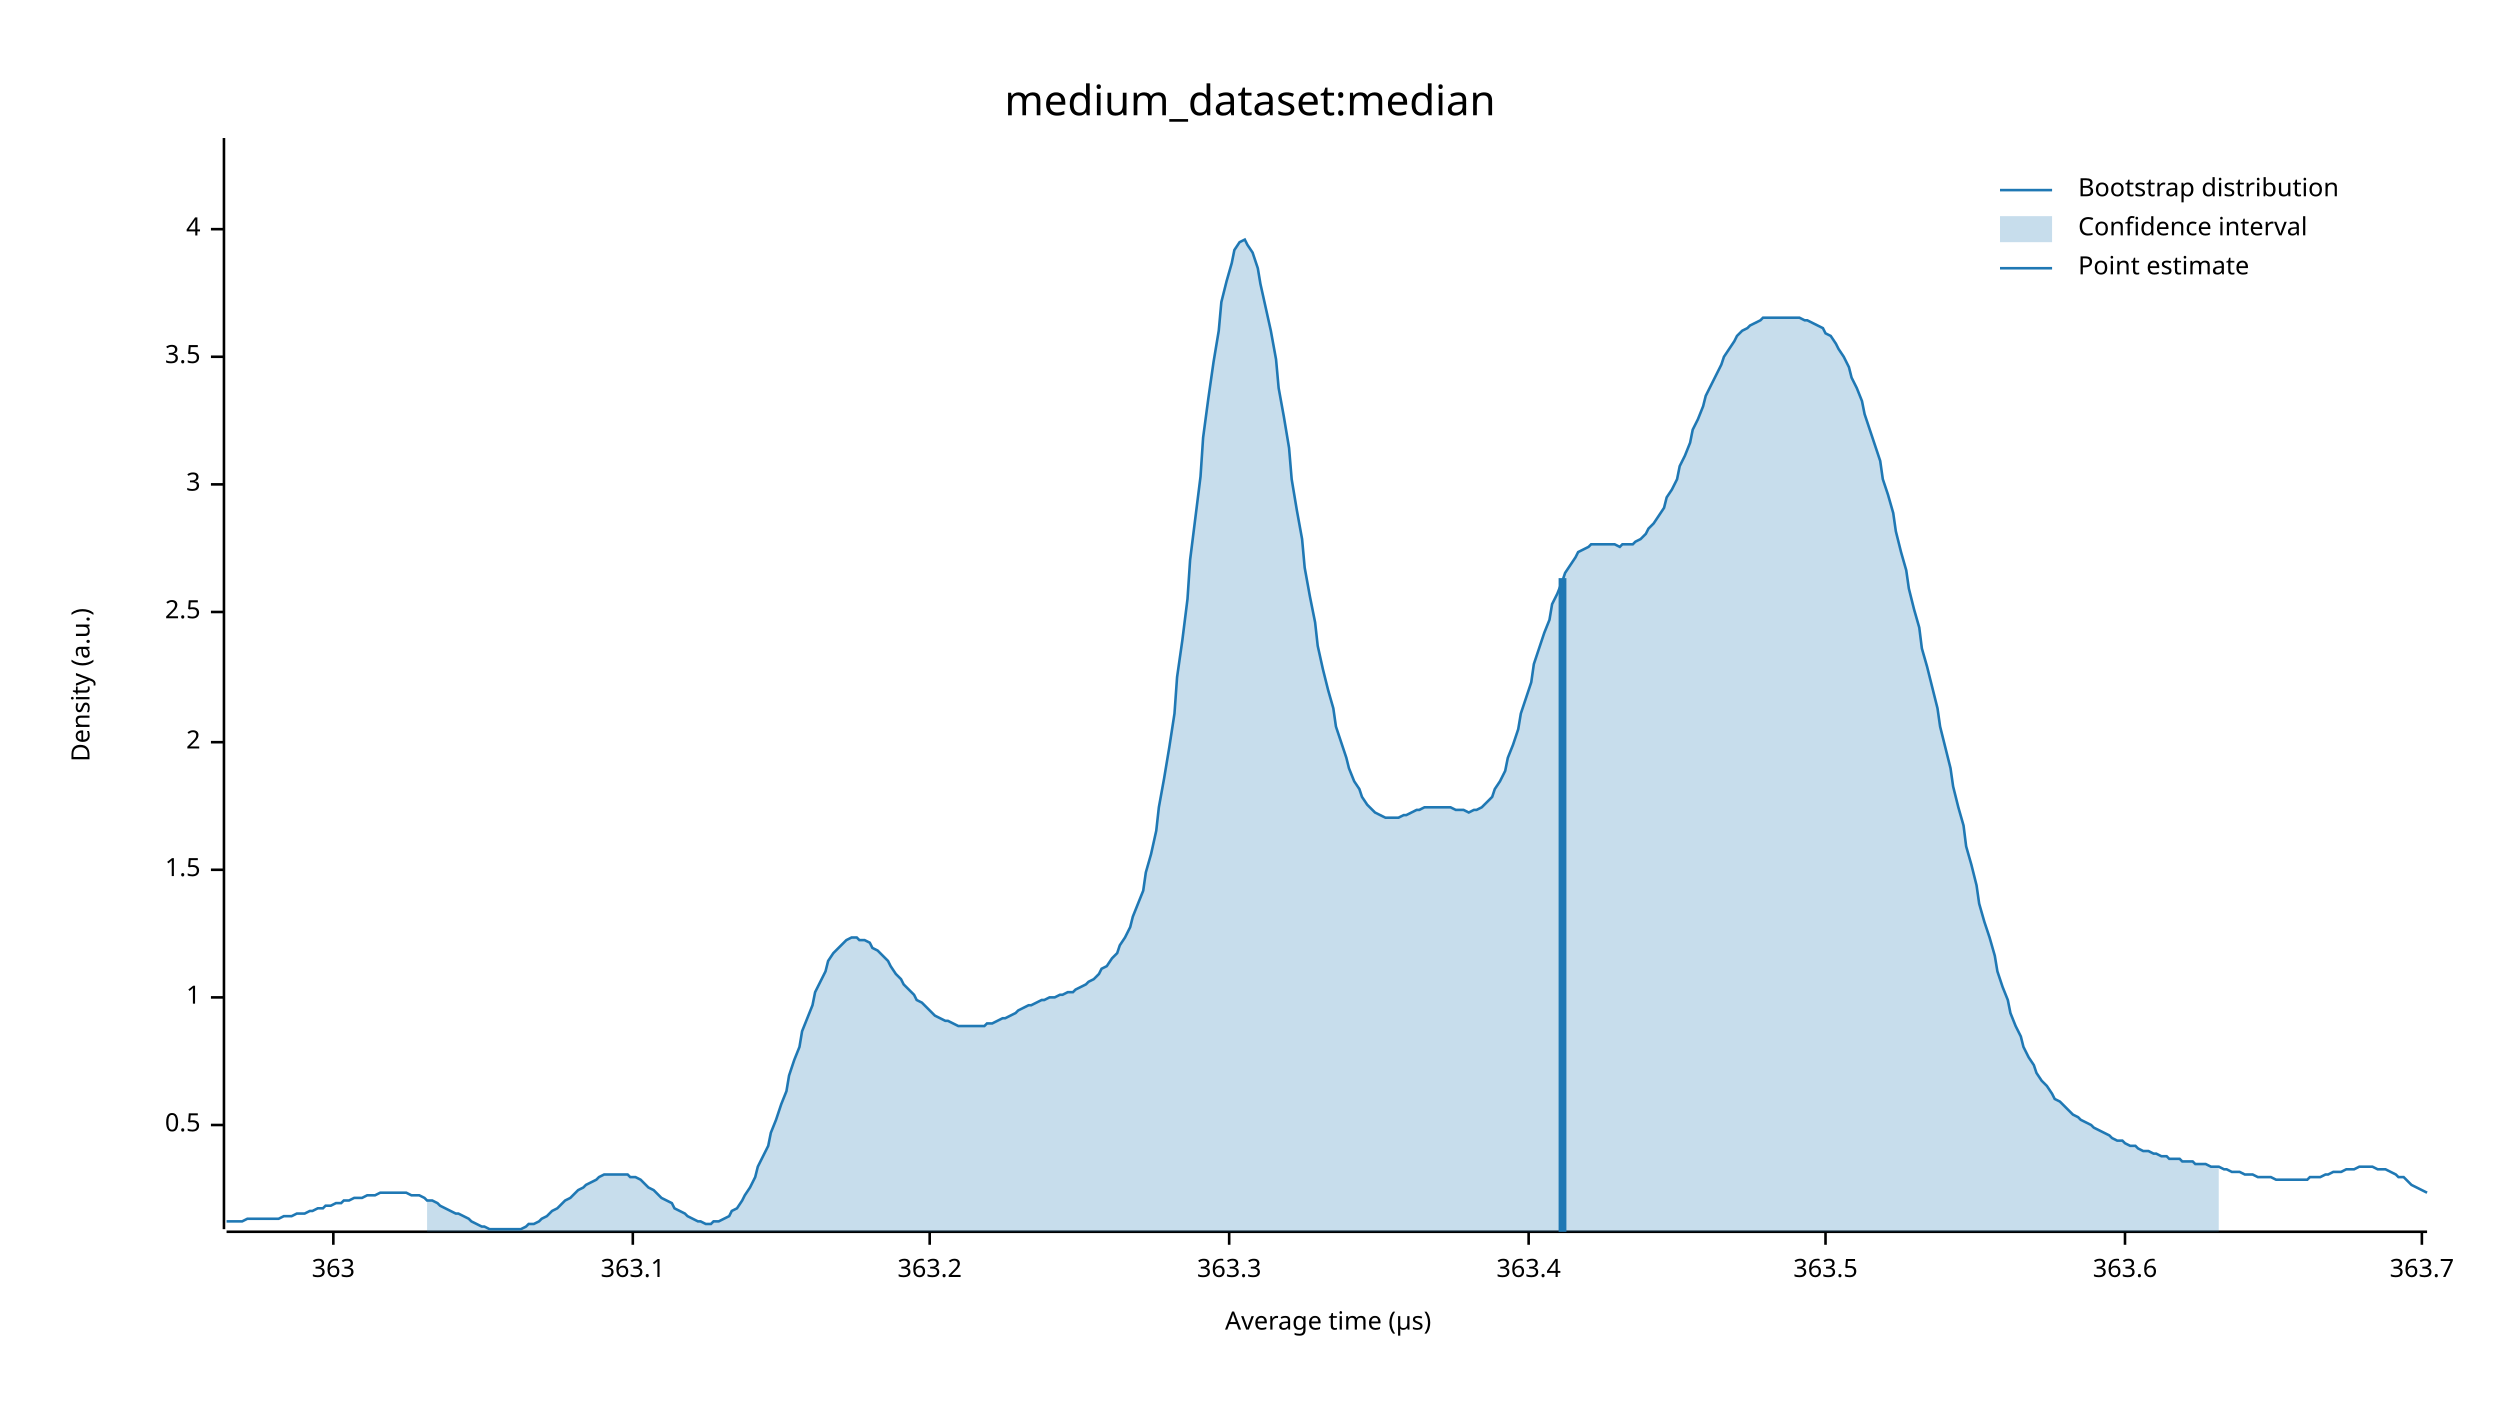
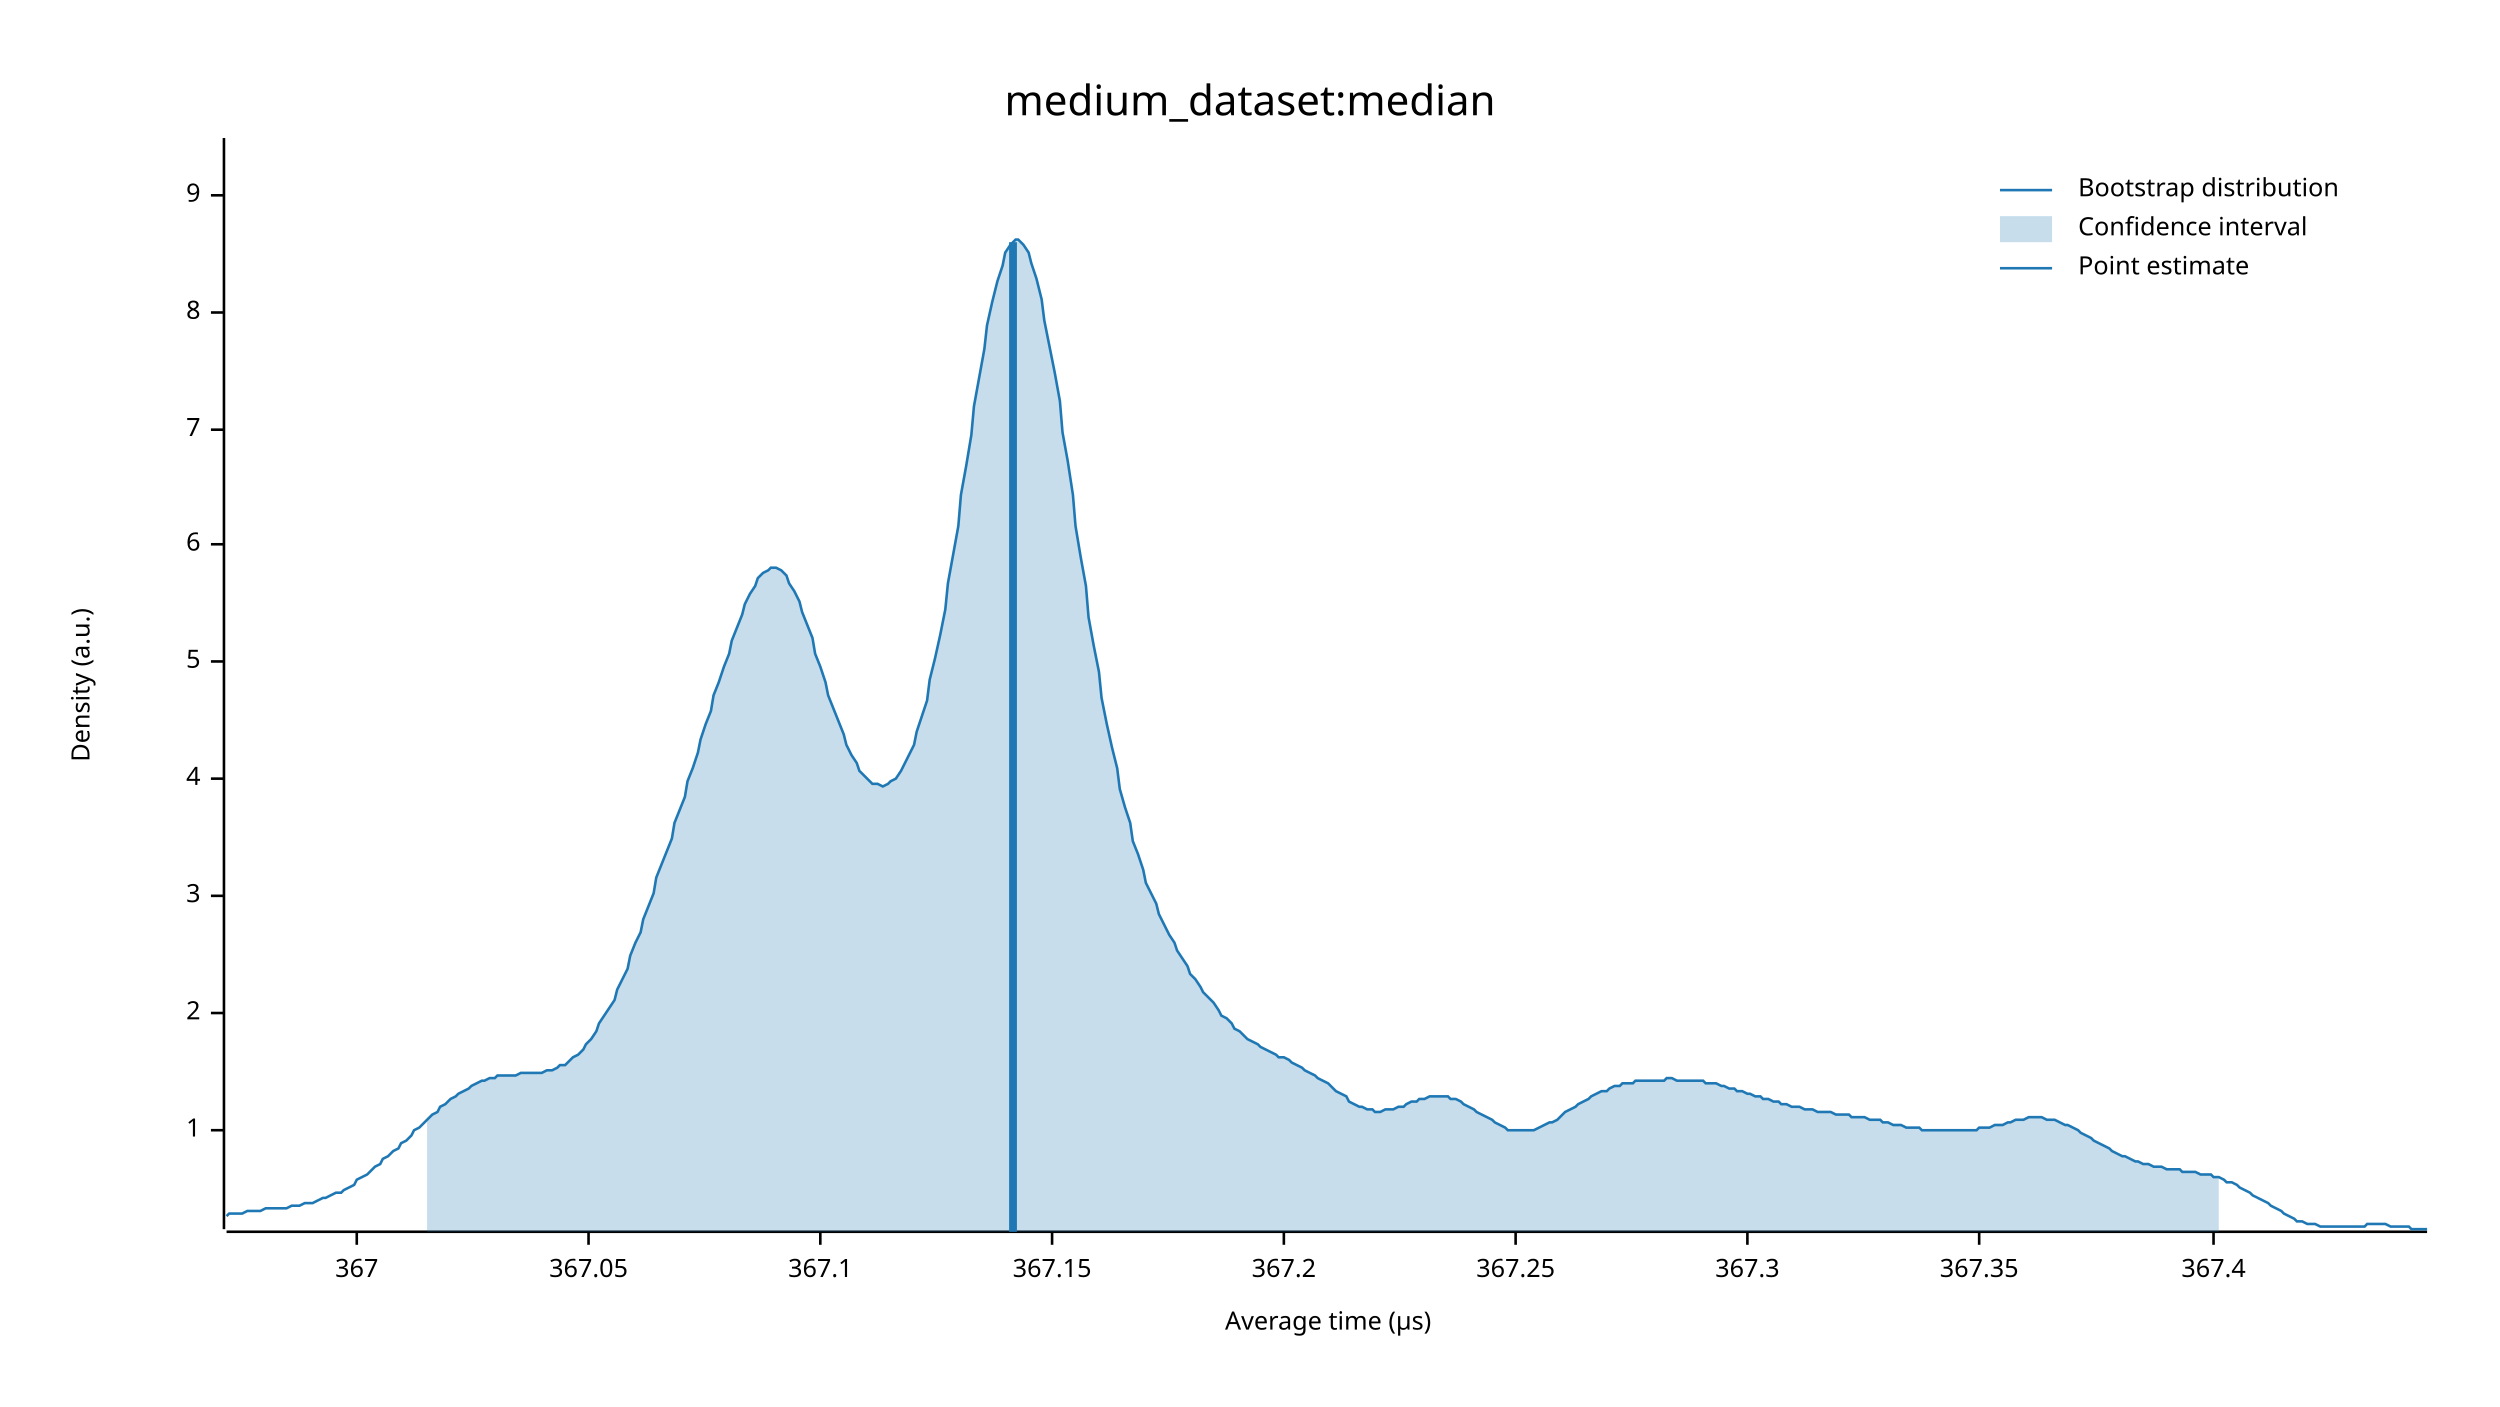
<svg xmlns="http://www.w3.org/2000/svg" width="960" height="540" viewBox="0 0 960 540">
  <text x="480" y="32" dy="0.76em" text-anchor="middle" font-family="sans-serif" font-size="16.129" opacity="1" fill="#000000">
medium_dataset:median
</text>
  <text x="27" y="263" dy="0.76em" text-anchor="middle" font-family="sans-serif" font-size="9.677" opacity="1" fill="#000000" transform="rotate(270, 27, 263)">
Density (a.u.)
</text>
  <text x="510" y="513" dy="-0.5ex" text-anchor="middle" font-family="sans-serif" font-size="9.677" opacity="1" fill="#000000">
Average time (µs)
</text>
  <polyline fill="none" opacity="1" stroke="#000000" stroke-width="1" points="86,53 86,472 " />
-   <text x="77" y="432" dy="0.5ex" text-anchor="end" font-family="sans-serif" font-size="9.677" opacity="1" fill="#000000">
- 0.5
- </text>
-   <polyline fill="none" opacity="1" stroke="#000000" stroke-width="1" points="81,432 86,432 " />
-   <text x="77" y="383" dy="0.5ex" text-anchor="end" font-family="sans-serif" font-size="9.677" opacity="1" fill="#000000">
+   <text x="77" y="434" dy="0.5ex" text-anchor="end" font-family="sans-serif" font-size="9.677" opacity="1" fill="#000000">
1
</text>
-   <polyline fill="none" opacity="1" stroke="#000000" stroke-width="1" points="81,383 86,383 " />
-   <text x="77" y="334" dy="0.5ex" text-anchor="end" font-family="sans-serif" font-size="9.677" opacity="1" fill="#000000">
- 1.5
- </text>
-   <polyline fill="none" opacity="1" stroke="#000000" stroke-width="1" points="81,334 86,334 " />
-   <text x="77" y="285" dy="0.5ex" text-anchor="end" font-family="sans-serif" font-size="9.677" opacity="1" fill="#000000">
+   <polyline fill="none" opacity="1" stroke="#000000" stroke-width="1" points="81,434 86,434 " />
+   <text x="77" y="389" dy="0.5ex" text-anchor="end" font-family="sans-serif" font-size="9.677" opacity="1" fill="#000000">
2
</text>
-   <polyline fill="none" opacity="1" stroke="#000000" stroke-width="1" points="81,285 86,285 " />
-   <text x="77" y="235" dy="0.5ex" text-anchor="end" font-family="sans-serif" font-size="9.677" opacity="1" fill="#000000">
- 2.5
- </text>
-   <polyline fill="none" opacity="1" stroke="#000000" stroke-width="1" points="81,235 86,235 " />
-   <text x="77" y="186" dy="0.5ex" text-anchor="end" font-family="sans-serif" font-size="9.677" opacity="1" fill="#000000">
+   <polyline fill="none" opacity="1" stroke="#000000" stroke-width="1" points="81,389 86,389 " />
+   <text x="77" y="344" dy="0.5ex" text-anchor="end" font-family="sans-serif" font-size="9.677" opacity="1" fill="#000000">
3
</text>
-   <polyline fill="none" opacity="1" stroke="#000000" stroke-width="1" points="81,186 86,186 " />
-   <text x="77" y="137" dy="0.5ex" text-anchor="end" font-family="sans-serif" font-size="9.677" opacity="1" fill="#000000">
- 3.5
- </text>
-   <polyline fill="none" opacity="1" stroke="#000000" stroke-width="1" points="81,137 86,137 " />
-   <text x="77" y="88" dy="0.5ex" text-anchor="end" font-family="sans-serif" font-size="9.677" opacity="1" fill="#000000">
+   <polyline fill="none" opacity="1" stroke="#000000" stroke-width="1" points="81,344 86,344 " />
+   <text x="77" y="299" dy="0.5ex" text-anchor="end" font-family="sans-serif" font-size="9.677" opacity="1" fill="#000000">
4
</text>
-   <polyline fill="none" opacity="1" stroke="#000000" stroke-width="1" points="81,88 86,88 " />
+   <polyline fill="none" opacity="1" stroke="#000000" stroke-width="1" points="81,299 86,299 " />
+   <text x="77" y="254" dy="0.5ex" text-anchor="end" font-family="sans-serif" font-size="9.677" opacity="1" fill="#000000">
+ 5
+ </text>
+   <polyline fill="none" opacity="1" stroke="#000000" stroke-width="1" points="81,254 86,254 " />
+   <text x="77" y="209" dy="0.5ex" text-anchor="end" font-family="sans-serif" font-size="9.677" opacity="1" fill="#000000">
+ 6
+ </text>
+   <polyline fill="none" opacity="1" stroke="#000000" stroke-width="1" points="81,209 86,209 " />
+   <text x="77" y="165" dy="0.5ex" text-anchor="end" font-family="sans-serif" font-size="9.677" opacity="1" fill="#000000">
+ 7
+ </text>
+   <polyline fill="none" opacity="1" stroke="#000000" stroke-width="1" points="81,165 86,165 " />
+   <text x="77" y="120" dy="0.5ex" text-anchor="end" font-family="sans-serif" font-size="9.677" opacity="1" fill="#000000">
+ 8
+ </text>
+   <polyline fill="none" opacity="1" stroke="#000000" stroke-width="1" points="81,120 86,120 " />
+   <text x="77" y="75" dy="0.5ex" text-anchor="end" font-family="sans-serif" font-size="9.677" opacity="1" fill="#000000">
+ 9
+ </text>
+   <polyline fill="none" opacity="1" stroke="#000000" stroke-width="1" points="81,75 86,75 " />
  <polyline fill="none" opacity="1" stroke="#000000" stroke-width="1" points="87,473 932,473 " />
-   <text x="128" y="483" dy="0.76em" text-anchor="middle" font-family="sans-serif" font-size="9.677" opacity="1" fill="#000000">
- 363
+   <text x="137" y="483" dy="0.76em" text-anchor="middle" font-family="sans-serif" font-size="9.677" opacity="1" fill="#000000">
+ 367
</text>
-   <polyline fill="none" opacity="1" stroke="#000000" stroke-width="1" points="128,473 128,478 " />
-   <text x="243" y="483" dy="0.76em" text-anchor="middle" font-family="sans-serif" font-size="9.677" opacity="1" fill="#000000">
- 363.1
+   <polyline fill="none" opacity="1" stroke="#000000" stroke-width="1" points="137,473 137,478 " />
+   <text x="226" y="483" dy="0.76em" text-anchor="middle" font-family="sans-serif" font-size="9.677" opacity="1" fill="#000000">
+ 367.05
</text>
-   <polyline fill="none" opacity="1" stroke="#000000" stroke-width="1" points="243,473 243,478 " />
-   <text x="357" y="483" dy="0.76em" text-anchor="middle" font-family="sans-serif" font-size="9.677" opacity="1" fill="#000000">
- 363.2
+   <polyline fill="none" opacity="1" stroke="#000000" stroke-width="1" points="226,473 226,478 " />
+   <text x="315" y="483" dy="0.76em" text-anchor="middle" font-family="sans-serif" font-size="9.677" opacity="1" fill="#000000">
+ 367.1
</text>
-   <polyline fill="none" opacity="1" stroke="#000000" stroke-width="1" points="357,473 357,478 " />
-   <text x="472" y="483" dy="0.76em" text-anchor="middle" font-family="sans-serif" font-size="9.677" opacity="1" fill="#000000">
- 363.3
+   <polyline fill="none" opacity="1" stroke="#000000" stroke-width="1" points="315,473 315,478 " />
+   <text x="404" y="483" dy="0.76em" text-anchor="middle" font-family="sans-serif" font-size="9.677" opacity="1" fill="#000000">
+ 367.15
</text>
-   <polyline fill="none" opacity="1" stroke="#000000" stroke-width="1" points="472,473 472,478 " />
-   <text x="587" y="483" dy="0.76em" text-anchor="middle" font-family="sans-serif" font-size="9.677" opacity="1" fill="#000000">
- 363.4
+   <polyline fill="none" opacity="1" stroke="#000000" stroke-width="1" points="404,473 404,478 " />
+   <text x="493" y="483" dy="0.76em" text-anchor="middle" font-family="sans-serif" font-size="9.677" opacity="1" fill="#000000">
+ 367.2
</text>
-   <polyline fill="none" opacity="1" stroke="#000000" stroke-width="1" points="587,473 587,478 " />
-   <text x="701" y="483" dy="0.76em" text-anchor="middle" font-family="sans-serif" font-size="9.677" opacity="1" fill="#000000">
- 363.5
+   <polyline fill="none" opacity="1" stroke="#000000" stroke-width="1" points="493,473 493,478 " />
+   <text x="582" y="483" dy="0.76em" text-anchor="middle" font-family="sans-serif" font-size="9.677" opacity="1" fill="#000000">
+ 367.25
</text>
-   <polyline fill="none" opacity="1" stroke="#000000" stroke-width="1" points="701,473 701,478 " />
-   <text x="816" y="483" dy="0.76em" text-anchor="middle" font-family="sans-serif" font-size="9.677" opacity="1" fill="#000000">
- 363.6
+   <polyline fill="none" opacity="1" stroke="#000000" stroke-width="1" points="582,473 582,478 " />
+   <text x="671" y="483" dy="0.76em" text-anchor="middle" font-family="sans-serif" font-size="9.677" opacity="1" fill="#000000">
+ 367.3
</text>
-   <polyline fill="none" opacity="1" stroke="#000000" stroke-width="1" points="816,473 816,478 " />
-   <text x="930" y="483" dy="0.76em" text-anchor="middle" font-family="sans-serif" font-size="9.677" opacity="1" fill="#000000">
- 363.7
+   <polyline fill="none" opacity="1" stroke="#000000" stroke-width="1" points="671,473 671,478 " />
+   <text x="760" y="483" dy="0.76em" text-anchor="middle" font-family="sans-serif" font-size="9.677" opacity="1" fill="#000000">
+ 367.35
</text>
-   <polyline fill="none" opacity="1" stroke="#000000" stroke-width="1" points="930,473 930,478 " />
-   <polyline fill="none" opacity="1" stroke="#1F78B4" stroke-width="1" points="87,469 88,469 90,469 92,469 93,469 95,468 97,468 98,468 100,468 102,468 103,468 105,468 107,468 109,467 110,467 112,467 114,466 115,466 117,466 119,465 120,465 122,464 124,464 125,463 127,463 129,462 131,462 132,461 134,461 136,460 137,460 139,460 141,459 142,459 144,459 146,458 147,458 149,458 151,458 153,458 154,458 156,458 158,459 159,459 161,459 163,460 164,461 166,461 168,462 169,463 171,464 173,465 175,466 176,466 178,467 180,468 181,469 183,470 185,471 186,471 188,472 190,472 191,472 193,472 195,472 197,472 198,472 200,472 202,471 203,470 205,470 207,469 208,468 210,467 212,465 214,464 215,463 217,461 219,460 220,459 222,457 224,456 225,455 227,454 229,453 230,452 232,451 234,451 236,451 237,451 239,451 241,451 242,452 244,452 246,453 247,454 249,456 251,457 252,458 254,460 256,461 258,462 259,464 261,465 263,466 264,467 266,468 268,469 269,469 271,470 273,470 274,469 276,469 278,468 280,467 281,465 283,464 285,461 286,459 288,456 290,452 291,448 293,444 295,440 296,435 298,430 300,424 302,419 303,413 305,407 307,402 308,396 310,391 312,386 313,381 315,377 317,373 318,369 320,366 322,364 324,362 325,361 327,360 329,360 330,361 332,361 334,362 335,364 337,365 339,367 341,369 342,371 344,374 346,376 347,378 349,380 351,382 352,384 354,385 356,387 357,388 359,390 361,391 363,392 364,392 366,393 368,394 369,394 371,394 373,394 374,394 376,394 378,394 379,393 381,393 383,392 385,391 386,391 388,390 390,389 391,388 393,387 395,386 396,386 398,385 400,384 401,384 403,383 405,383 407,382 408,382 410,381 412,381 413,380 415,379 417,378 418,377 420,376 422,374 423,372 425,371 427,368 429,366 430,363 432,360 434,356 435,352 437,347 439,342 440,335 442,328 444,319 445,310 447,299 449,287 451,274 452,260 454,246 456,230 457,215 459,199 461,183 462,168 464,153 466,139 468,127 469,116 471,108 473,101 474,96 476,93 478,92 479,94 481,97 483,103 484,109 486,118 488,127 490,138 491,149 493,160 495,172 496,184 498,196 500,207 501,218 503,229 505,239 506,248 508,257 510,265 512,272 513,279 515,285 517,291 518,295 520,300 522,303 523,306 525,309 527,311 528,312 530,313 532,314 534,314 535,314 537,314 539,313 540,313 542,312 544,311 545,311 547,310 549,310 550,310 552,310 554,310 556,310 557,310 559,311 561,311 562,311 564,312 566,311 567,311 569,310 571,308 573,306 574,303 576,300 578,296 579,291 581,286 583,280 584,274 586,268 588,262 589,255 591,249 593,243 595,238 596,232 598,228 600,223 601,220 603,217 605,214 606,212 608,211 610,210 611,209 613,209 615,209 617,209 618,209 620,209 622,210 623,209 625,209 627,209 628,208 630,207 632,205 633,203 635,201 637,198 639,195 640,191 642,188 644,184 645,179 647,175 649,170 650,165 652,161 654,156 655,152 657,148 659,144 661,140 662,137 664,134 666,131 667,129 669,127 671,126 672,125 674,124 676,123 677,122 679,122 681,122 683,122 684,122 686,122 688,122 689,122 691,122 693,123 694,123 696,124 698,125 700,126 701,128 703,129 705,132 706,134 708,137 710,141 711,145 713,149 715,154 716,159 718,165 720,171 722,177 723,184 725,190 727,197 728,204 730,212 732,219 733,226 735,234 737,241 738,249 740,256 742,264 744,272 745,279 747,287 749,295 750,302 752,310 754,317 755,325 757,332 759,340 760,347 762,354 764,360 766,367 767,373 769,379 771,384 772,389 774,394 776,398 777,402 779,406 781,409 782,412 784,415 786,417 788,420 789,422 791,423 793,425 794,426 796,428 798,429 799,430 801,431 803,432 804,433 806,434 808,435 810,436 811,437 813,438 815,438 816,439 818,440 820,440 821,441 823,442 825,442 827,443 828,443 830,444 832,444 833,445 835,445 837,445 838,446 840,446 842,446 843,447 845,447 847,447 849,448 850,448 852,448 854,449 855,449 857,450 859,450 860,450 862,451 864,451 865,451 867,452 869,452 871,452 872,452 874,453 876,453 877,453 879,453 881,453 882,453 884,453 886,453 887,452 889,452 891,452 893,451 894,451 896,450 898,450 899,450 901,449 903,449 904,449 906,448 908,448 909,448 911,448 913,449 915,449 916,449 918,450 920,451 921,452 923,452 925,454 926,455 928,456 930,457 932,458 " />
-   <polygon opacity="0.25" fill="#1F78B4" points="164,461 166,461 168,462 169,463 171,464 173,465 175,466 176,466 178,467 180,468 181,469 183,470 185,471 186,471 188,472 190,472 191,472 193,472 195,472 197,472 198,472 200,472 202,471 203,470 205,470 207,469 208,468 210,467 212,465 214,464 215,463 217,461 219,460 220,459 222,457 224,456 225,455 227,454 229,453 230,452 232,451 234,451 236,451 237,451 239,451 241,451 242,452 244,452 246,453 247,454 249,456 251,457 252,458 254,460 256,461 258,462 259,464 261,465 263,466 264,467 266,468 268,469 269,469 271,470 273,470 274,469 276,469 278,468 280,467 281,465 283,464 285,461 286,459 288,456 290,452 291,448 293,444 295,440 296,435 298,430 300,424 302,419 303,413 305,407 307,402 308,396 310,391 312,386 313,381 315,377 317,373 318,369 320,366 322,364 324,362 325,361 327,360 329,360 330,361 332,361 334,362 335,364 337,365 339,367 341,369 342,371 344,374 346,376 347,378 349,380 351,382 352,384 354,385 356,387 357,388 359,390 361,391 363,392 364,392 366,393 368,394 369,394 371,394 373,394 374,394 376,394 378,394 379,393 381,393 383,392 385,391 386,391 388,390 390,389 391,388 393,387 395,386 396,386 398,385 400,384 401,384 403,383 405,383 407,382 408,382 410,381 412,381 413,380 415,379 417,378 418,377 420,376 422,374 423,372 425,371 427,368 429,366 430,363 432,360 434,356 435,352 437,347 439,342 440,335 442,328 444,319 445,310 447,299 449,287 451,274 452,260 454,246 456,230 457,215 459,199 461,183 462,168 464,153 466,139 468,127 469,116 471,108 473,101 474,96 476,93 478,92 479,94 481,97 483,103 484,109 486,118 488,127 490,138 491,149 493,160 495,172 496,184 498,196 500,207 501,218 503,229 505,239 506,248 508,257 510,265 512,272 513,279 515,285 517,291 518,295 520,300 522,303 523,306 525,309 527,311 528,312 530,313 532,314 534,314 535,314 537,314 539,313 540,313 542,312 544,311 545,311 547,310 549,310 550,310 552,310 554,310 556,310 557,310 559,311 561,311 562,311 564,312 566,311 567,311 569,310 571,308 573,306 574,303 576,300 578,296 579,291 581,286 583,280 584,274 586,268 588,262 589,255 591,249 593,243 595,238 596,232 598,228 600,223 601,220 603,217 605,214 606,212 608,211 610,210 611,209 613,209 615,209 617,209 618,209 620,209 622,210 623,209 625,209 627,209 628,208 630,207 632,205 633,203 635,201 637,198 639,195 640,191 642,188 644,184 645,179 647,175 649,170 650,165 652,161 654,156 655,152 657,148 659,144 661,140 662,137 664,134 666,131 667,129 669,127 671,126 672,125 674,124 676,123 677,122 679,122 681,122 683,122 684,122 686,122 688,122 689,122 691,122 693,123 694,123 696,124 698,125 700,126 701,128 703,129 705,132 706,134 708,137 710,141 711,145 713,149 715,154 716,159 718,165 720,171 722,177 723,184 725,190 727,197 728,204 730,212 732,219 733,226 735,234 737,241 738,249 740,256 742,264 744,272 745,279 747,287 749,295 750,302 752,310 754,317 755,325 757,332 759,340 760,347 762,354 764,360 766,367 767,373 769,379 771,384 772,389 774,394 776,398 777,402 779,406 781,409 782,412 784,415 786,417 788,420 789,422 791,423 793,425 794,426 796,428 798,429 799,430 801,431 803,432 804,433 806,434 808,435 810,436 811,437 813,438 815,438 816,439 818,440 820,440 821,441 823,442 825,442 827,443 828,443 830,444 832,444 833,445 835,445 837,445 838,446 840,446 842,446 843,447 845,447 847,447 849,448 850,448 852,448 852,473 164,473 " />
-   <polyline fill="none" opacity="1" stroke="#1F78B4" stroke-width="3" points="600,473 600,222 " />
+   <polyline fill="none" opacity="1" stroke="#000000" stroke-width="1" points="760,473 760,478 " />
+   <text x="850" y="483" dy="0.76em" text-anchor="middle" font-family="sans-serif" font-size="9.677" opacity="1" fill="#000000">
+ 367.4
+ </text>
+   <polyline fill="none" opacity="1" stroke="#000000" stroke-width="1" points="850,473 850,478 " />
+   <polyline fill="none" opacity="1" stroke="#1F78B4" stroke-width="1" points="87,467 88,466 90,466 92,466 93,466 95,465 97,465 98,465 100,465 102,464 103,464 105,464 107,464 109,464 110,464 112,463 114,463 115,463 117,462 119,462 120,462 122,461 124,460 125,460 127,459 129,458 131,458 132,457 134,456 136,455 137,453 139,452 141,451 142,450 144,448 146,447 147,445 149,444 151,442 153,441 154,439 156,438 158,436 159,434 161,433 163,431 164,430 166,428 168,427 169,425 171,424 173,422 175,421 176,420 178,419 180,418 181,417 183,416 185,415 186,415 188,414 190,414 191,413 193,413 195,413 197,413 198,413 200,412 202,412 203,412 205,412 207,412 208,412 210,411 212,411 214,410 215,409 217,409 219,407 220,406 222,405 224,403 225,401 227,399 229,396 230,393 232,390 234,387 236,384 237,380 239,376 241,372 242,367 244,362 246,358 247,353 249,348 251,343 252,337 254,332 256,327 258,322 259,316 261,311 263,306 264,300 266,295 268,289 269,284 271,278 273,273 274,267 276,262 278,256 280,251 281,246 283,241 285,236 286,232 288,228 290,225 291,222 293,220 295,219 296,218 298,218 300,219 302,221 303,224 305,227 307,231 308,235 310,240 312,245 313,251 315,256 317,262 318,267 320,272 322,277 324,282 325,286 327,290 329,293 330,296 332,298 334,300 335,301 337,301 339,302 341,301 342,300 344,299 346,296 347,294 349,290 351,286 352,281 354,275 356,269 357,261 359,253 361,244 363,234 364,224 366,213 368,202 369,190 371,179 373,167 374,156 376,145 378,134 379,125 381,116 383,108 385,102 386,97 388,94 390,92 391,92 393,94 395,97 396,101 398,107 400,115 401,123 403,133 405,143 407,154 408,166 410,177 412,190 413,202 415,214 417,225 418,237 420,248 422,258 423,268 425,278 427,287 429,295 430,303 432,310 434,316 435,323 437,328 439,334 440,339 442,343 444,347 445,351 447,355 449,359 451,362 452,365 454,368 456,371 457,374 459,376 461,379 462,381 464,383 466,385 468,388 469,390 471,391 473,393 474,395 476,396 478,398 479,399 481,400 483,401 484,402 486,403 488,404 490,405 491,406 493,406 495,407 496,408 498,409 500,410 501,411 503,412 505,413 506,414 508,415 510,416 512,418 513,419 515,420 517,421 518,423 520,424 522,425 523,425 525,426 527,426 528,427 530,427 532,426 534,426 535,426 537,425 539,425 540,424 542,423 544,423 545,422 547,422 549,421 550,421 552,421 554,421 556,421 557,422 559,422 561,423 562,424 564,425 566,426 567,427 569,428 571,429 573,430 574,431 576,432 578,433 579,434 581,434 583,434 584,434 586,434 588,434 589,434 591,433 593,432 595,431 596,431 598,430 600,428 601,427 603,426 605,425 606,424 608,423 610,422 611,421 613,420 615,419 617,419 618,418 620,417 622,417 623,416 625,416 627,416 628,415 630,415 632,415 633,415 635,415 637,415 639,415 640,414 642,414 644,415 645,415 647,415 649,415 650,415 652,415 654,415 655,416 657,416 659,416 661,417 662,417 664,418 666,418 667,419 669,419 671,420 672,420 674,421 676,421 677,422 679,422 681,423 683,423 684,424 686,424 688,425 689,425 691,425 693,426 694,426 696,426 698,427 700,427 701,427 703,427 705,428 706,428 708,428 710,428 711,429 713,429 715,429 716,429 718,430 720,430 722,430 723,431 725,431 727,432 728,432 730,432 732,433 733,433 735,433 737,433 738,434 740,434 742,434 744,434 745,434 747,434 749,434 750,434 752,434 754,434 755,434 757,434 759,434 760,433 762,433 764,433 766,432 767,432 769,432 771,431 772,431 774,430 776,430 777,430 779,429 781,429 782,429 784,429 786,430 788,430 789,430 791,431 793,432 794,432 796,433 798,434 799,435 801,436 803,437 804,438 806,439 808,440 810,441 811,442 813,443 815,444 816,444 818,445 820,446 821,446 823,447 825,447 827,448 828,448 830,448 832,449 833,449 835,449 837,449 838,450 840,450 842,450 843,450 845,451 847,451 849,451 850,452 852,452 854,453 855,454 857,454 859,455 860,456 862,457 864,458 865,459 867,460 869,461 871,462 872,463 874,464 876,465 877,466 879,467 881,468 882,469 884,469 886,470 887,470 889,470 891,471 893,471 894,471 896,471 898,471 899,471 901,471 903,471 904,471 906,471 908,471 909,470 911,470 913,470 915,470 916,470 918,471 920,471 921,471 923,471 925,471 926,472 928,472 930,472 932,472 " />
+   <polygon opacity="0.25" fill="#1F78B4" points="164,430 166,428 168,427 169,425 171,424 173,422 175,421 176,420 178,419 180,418 181,417 183,416 185,415 186,415 188,414 190,414 191,413 193,413 195,413 197,413 198,413 200,412 202,412 203,412 205,412 207,412 208,412 210,411 212,411 214,410 215,409 217,409 219,407 220,406 222,405 224,403 225,401 227,399 229,396 230,393 232,390 234,387 236,384 237,380 239,376 241,372 242,367 244,362 246,358 247,353 249,348 251,343 252,337 254,332 256,327 258,322 259,316 261,311 263,306 264,300 266,295 268,289 269,284 271,278 273,273 274,267 276,262 278,256 280,251 281,246 283,241 285,236 286,232 288,228 290,225 291,222 293,220 295,219 296,218 298,218 300,219 302,221 303,224 305,227 307,231 308,235 310,240 312,245 313,251 315,256 317,262 318,267 320,272 322,277 324,282 325,286 327,290 329,293 330,296 332,298 334,300 335,301 337,301 339,302 341,301 342,300 344,299 346,296 347,294 349,290 351,286 352,281 354,275 356,269 357,261 359,253 361,244 363,234 364,224 366,213 368,202 369,190 371,179 373,167 374,156 376,145 378,134 379,125 381,116 383,108 385,102 386,97 388,94 390,92 391,92 393,94 395,97 396,101 398,107 400,115 401,123 403,133 405,143 407,154 408,166 410,177 412,190 413,202 415,214 417,225 418,237 420,248 422,258 423,268 425,278 427,287 429,295 430,303 432,310 434,316 435,323 437,328 439,334 440,339 442,343 444,347 445,351 447,355 449,359 451,362 452,365 454,368 456,371 457,374 459,376 461,379 462,381 464,383 466,385 468,388 469,390 471,391 473,393 474,395 476,396 478,398 479,399 481,400 483,401 484,402 486,403 488,404 490,405 491,406 493,406 495,407 496,408 498,409 500,410 501,411 503,412 505,413 506,414 508,415 510,416 512,418 513,419 515,420 517,421 518,423 520,424 522,425 523,425 525,426 527,426 528,427 530,427 532,426 534,426 535,426 537,425 539,425 540,424 542,423 544,423 545,422 547,422 549,421 550,421 552,421 554,421 556,421 557,422 559,422 561,423 562,424 564,425 566,426 567,427 569,428 571,429 573,430 574,431 576,432 578,433 579,434 581,434 583,434 584,434 586,434 588,434 589,434 591,433 593,432 595,431 596,431 598,430 600,428 601,427 603,426 605,425 606,424 608,423 610,422 611,421 613,420 615,419 617,419 618,418 620,417 622,417 623,416 625,416 627,416 628,415 630,415 632,415 633,415 635,415 637,415 639,415 640,414 642,414 644,415 645,415 647,415 649,415 650,415 652,415 654,415 655,416 657,416 659,416 661,417 662,417 664,418 666,418 667,419 669,419 671,420 672,420 674,421 676,421 677,422 679,422 681,423 683,423 684,424 686,424 688,425 689,425 691,425 693,426 694,426 696,426 698,427 700,427 701,427 703,427 705,428 706,428 708,428 710,428 711,429 713,429 715,429 716,429 718,430 720,430 722,430 723,431 725,431 727,432 728,432 730,432 732,433 733,433 735,433 737,433 738,434 740,434 742,434 744,434 745,434 747,434 749,434 750,434 752,434 754,434 755,434 757,434 759,434 760,433 762,433 764,433 766,432 767,432 769,432 771,431 772,431 774,430 776,430 777,430 779,429 781,429 782,429 784,429 786,430 788,430 789,430 791,431 793,432 794,432 796,433 798,434 799,435 801,436 803,437 804,438 806,439 808,440 810,441 811,442 813,443 815,444 816,444 818,445 820,446 821,446 823,447 825,447 827,448 828,448 830,448 832,449 833,449 835,449 837,449 838,450 840,450 842,450 843,450 845,451 847,451 849,451 850,452 852,452 852,473 164,473 " />
+   <polyline fill="none" opacity="1" stroke="#1F78B4" stroke-width="3" points="389,473 389,93 " />
  <text x="798" y="68" dy="0.76em" text-anchor="start" font-family="sans-serif" font-size="9.677" opacity="1" fill="#000000">
Bootstrap distribution
</text>
  <text x="798" y="83" dy="0.76em" text-anchor="start" font-family="sans-serif" font-size="9.677" opacity="1" fill="#000000">
Confidence interval
</text>
  <text x="798" y="98" dy="0.76em" text-anchor="start" font-family="sans-serif" font-size="9.677" opacity="1" fill="#000000">
Point estimate
</text>
  <polyline fill="none" opacity="1" stroke="#1F78B4" stroke-width="1" points="768,73 788,73 " />
  <rect x="768" y="83" width="20" height="10" opacity="0.25" fill="#1F78B4" stroke="none" />
  <polyline fill="none" opacity="1" stroke="#1F78B4" stroke-width="1" points="768,103 788,103 " />
</svg>
